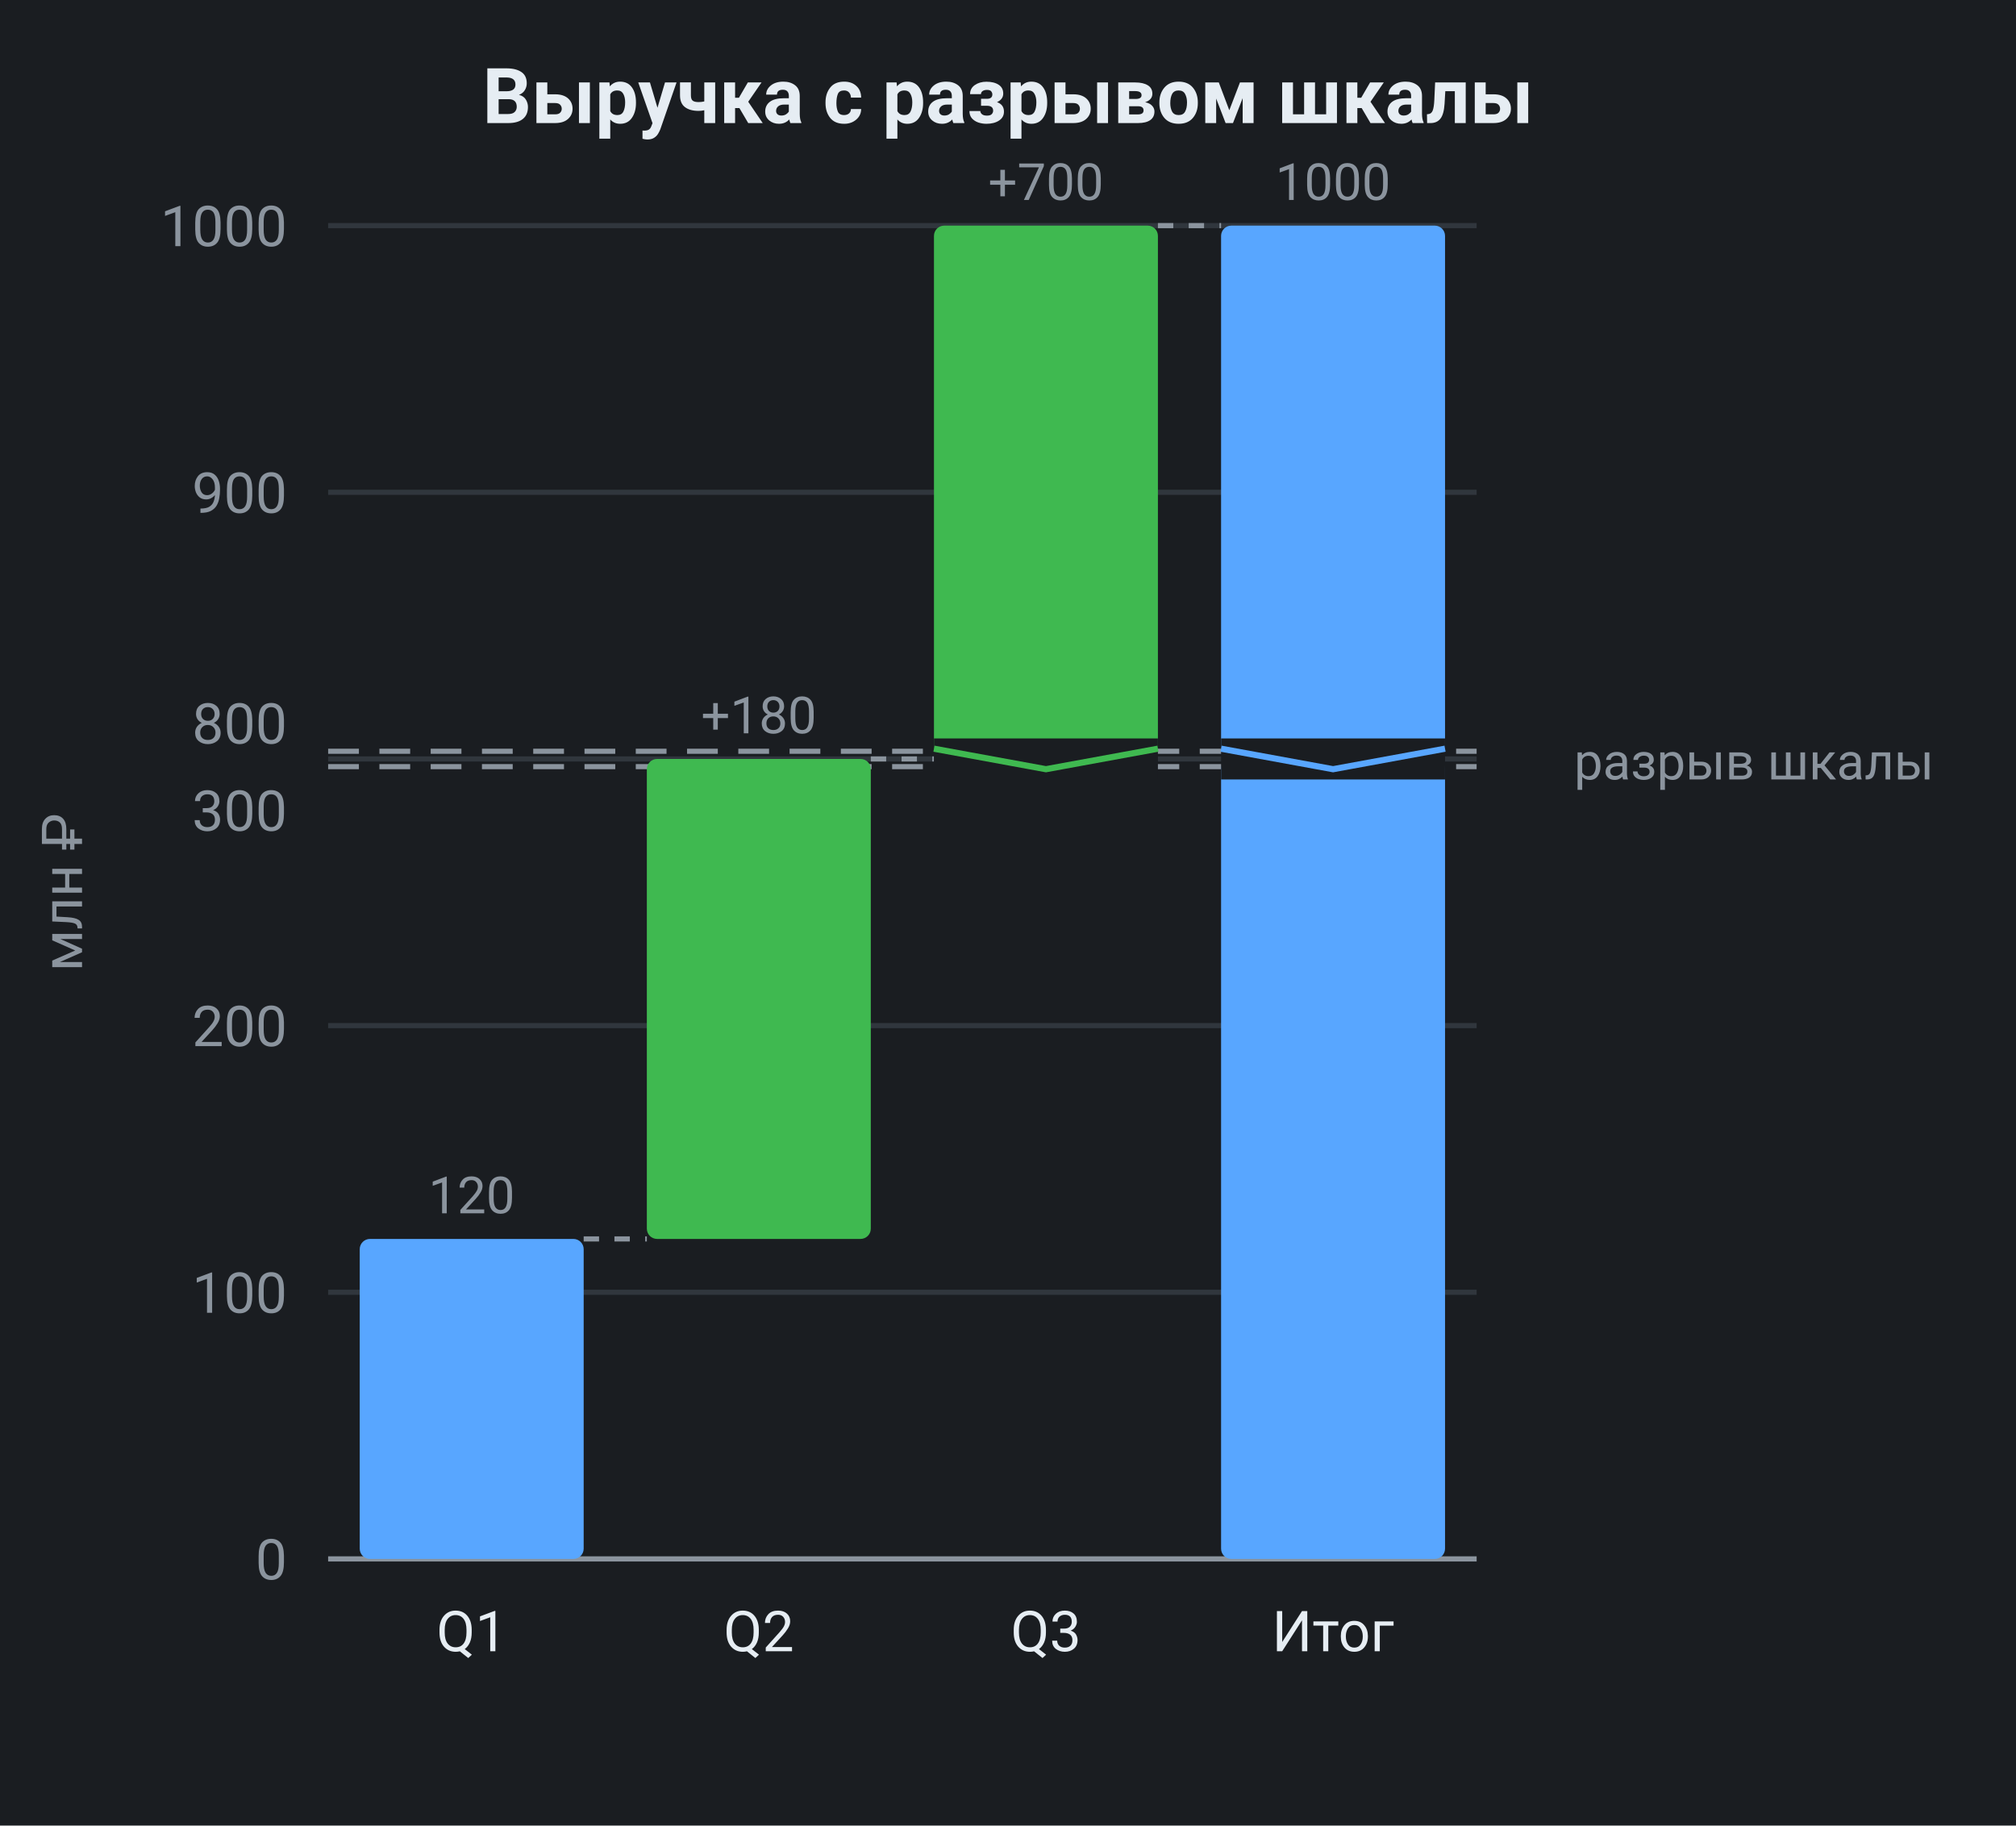
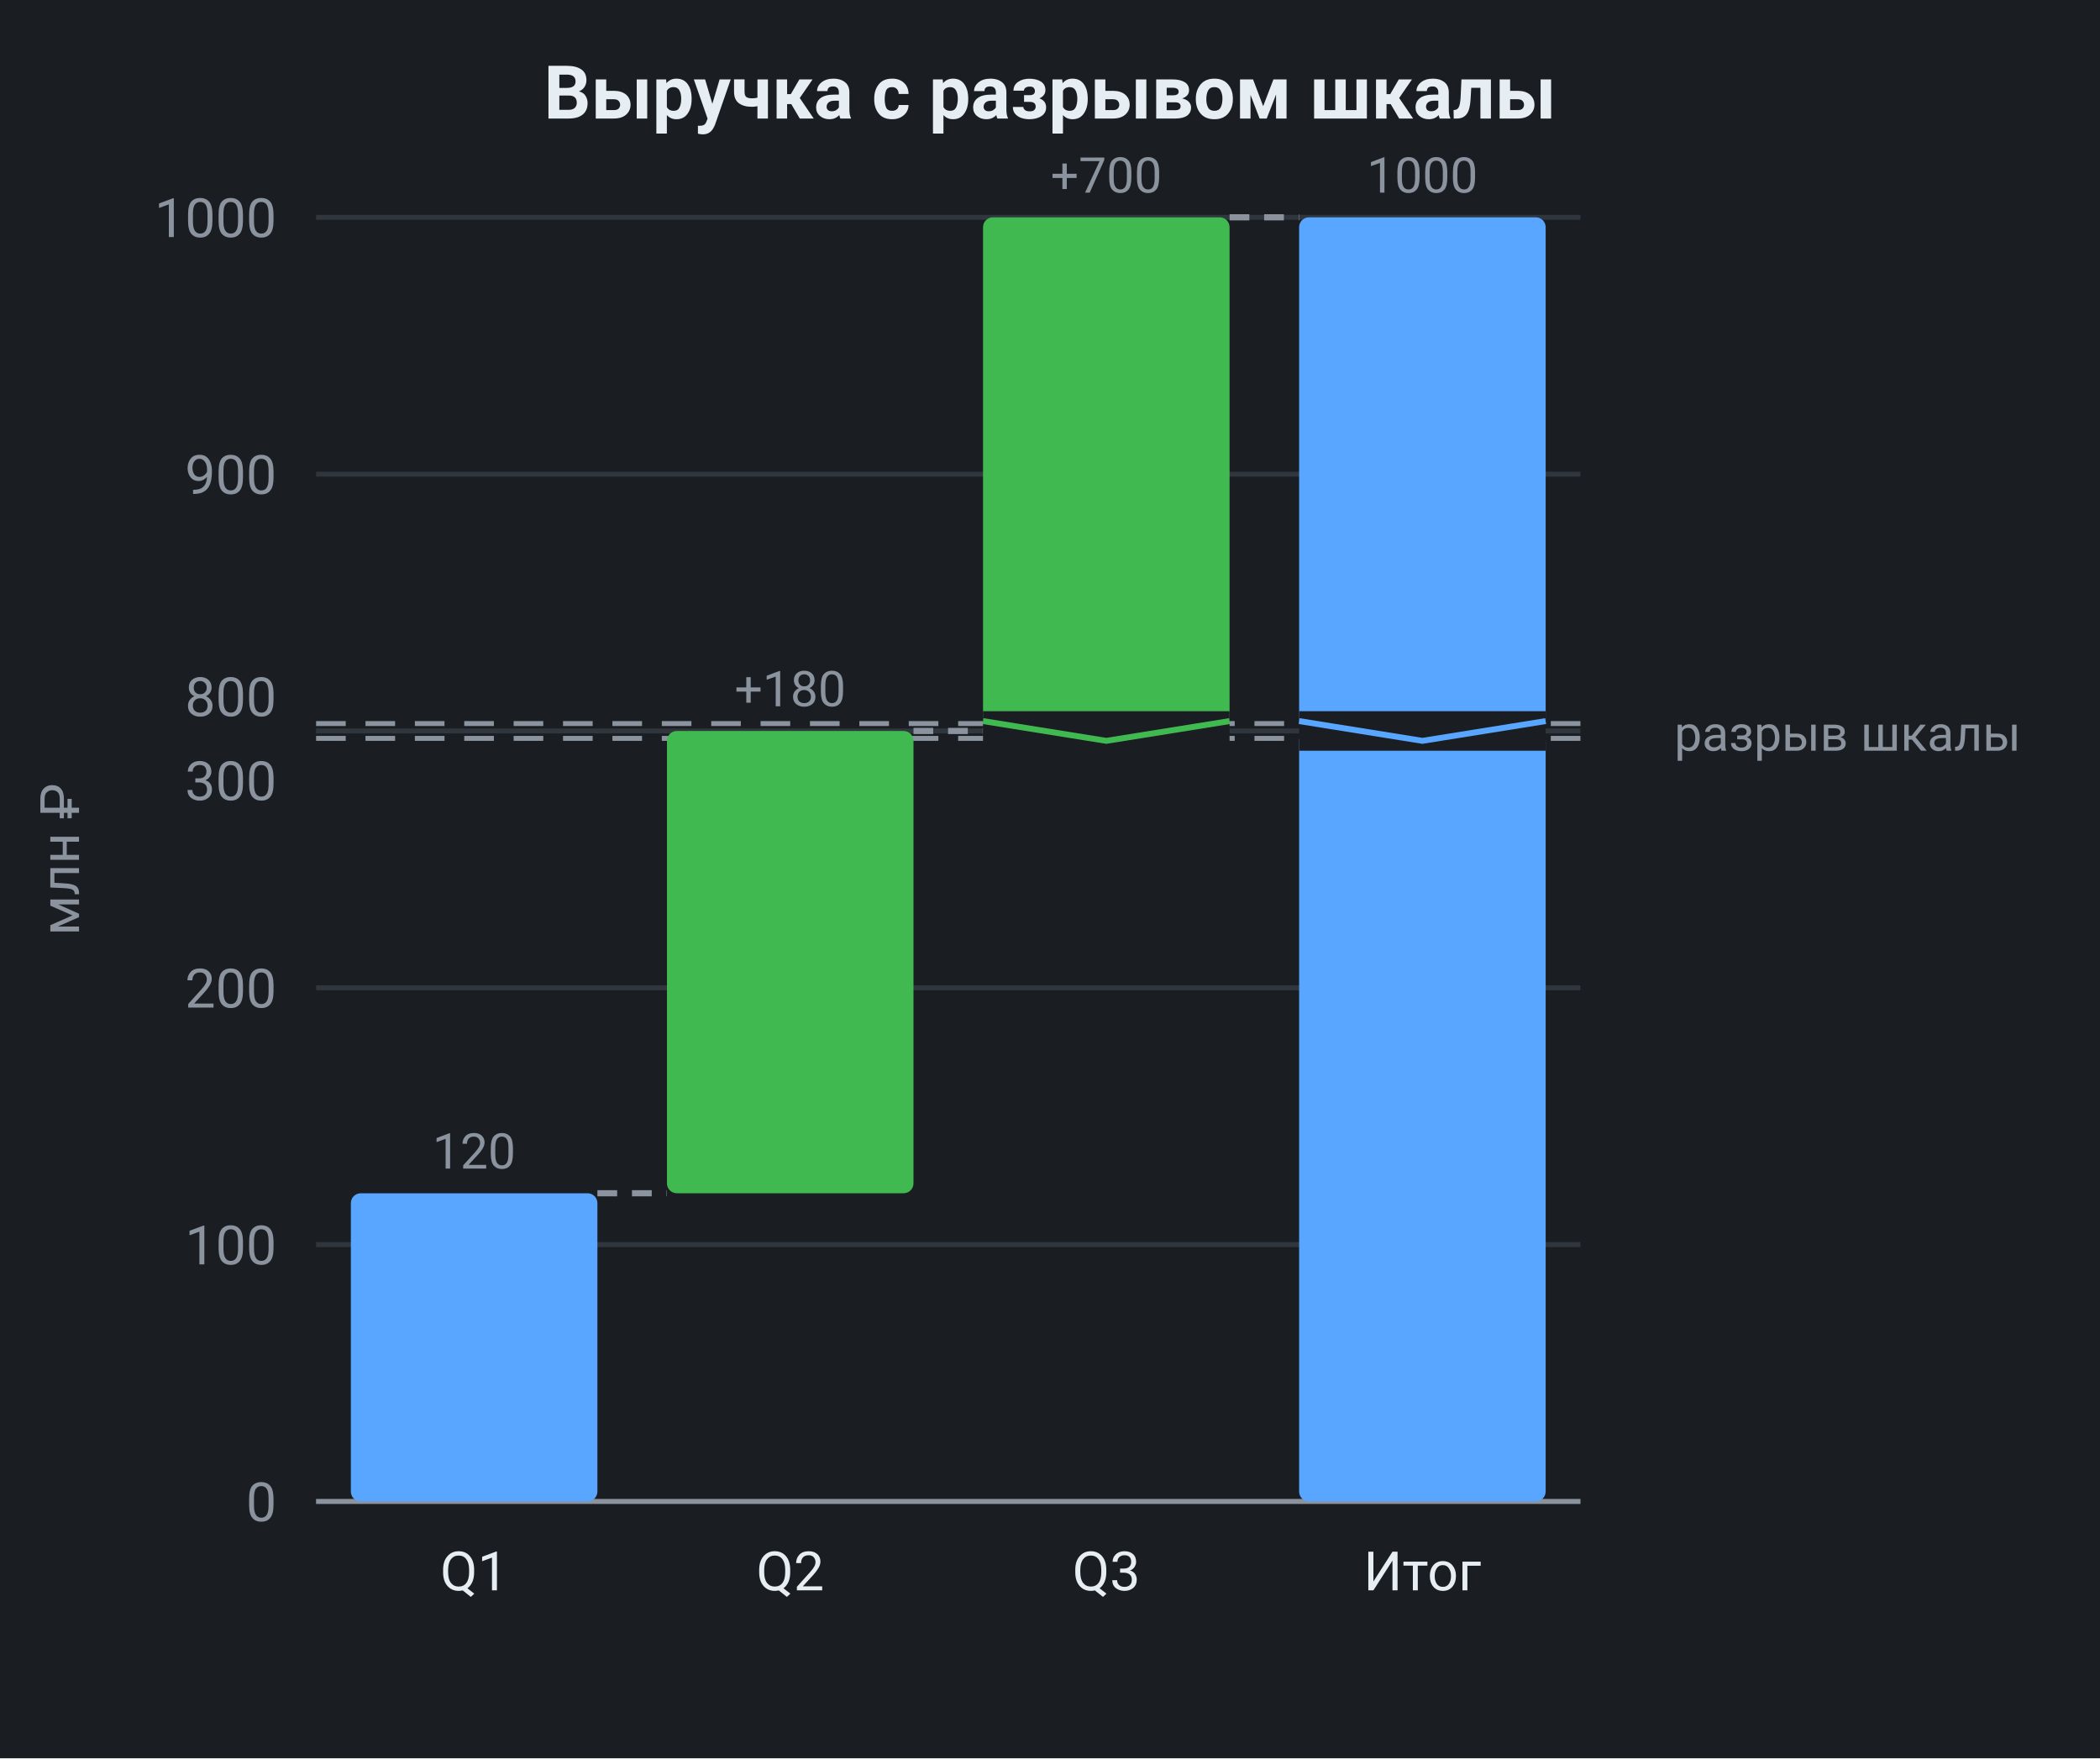
- <svg xmlns="http://www.w3.org/2000/svg" viewBox="0 0 393.2 356" width="393.2" height="356" role="img" font-family="system-ui, -apple-system, &quot;Segoe UI&quot;, Roboto, sans-serif">
-   <rect x="0" y="0" width="393.2" height="356" fill="#1a1d21" />
-   <text x="196.6" y="24" fill="#e6edf3" font-size="15" text-anchor="middle" font-weight="600">Выручка с разрывом шкалы</text>
-   <line x1="64" y1="304" x2="288" y2="304" stroke="#30363d" stroke-width="1" />
+ <svg xmlns="http://www.w3.org/2000/svg" viewBox="0 0 425.2 356" width="425.2" height="356" role="img" font-family="system-ui, -apple-system, &quot;Segoe UI&quot;, Roboto, sans-serif">
+   <rect x="0" y="0" width="425.2" height="356" fill="#1a1d21" />
+   <text x="212.6" y="24" fill="#e6edf3" font-size="15" text-anchor="middle" font-weight="600">Выручка с разрывом шкалы</text>
+   <line x1="64" y1="304" x2="320" y2="304" stroke="#30363d" stroke-width="1" />
  <text x="56" y="308" fill="#8b949e" font-size="11" text-anchor="end">0</text>
-   <line x1="64" y1="252" x2="288" y2="252" stroke="#30363d" stroke-width="1" />
+   <line x1="64" y1="252" x2="320" y2="252" stroke="#30363d" stroke-width="1" />
  <text x="56" y="256" fill="#8b949e" font-size="11" text-anchor="end">100</text>
-   <line x1="64" y1="200" x2="288" y2="200" stroke="#30363d" stroke-width="1" />
+   <line x1="64" y1="200" x2="320" y2="200" stroke="#30363d" stroke-width="1" />
  <text x="56" y="204" fill="#8b949e" font-size="11" text-anchor="end">200</text>
-   <line x1="64" y1="148" x2="288" y2="148" stroke="#30363d" stroke-width="1" />
+   <line x1="64" y1="148" x2="320" y2="148" stroke="#30363d" stroke-width="1" />
  <text x="56" y="152" fill="#8b949e" font-size="11" text-anchor="end">300</text>
-   <line x1="64" y1="96" x2="288" y2="96" stroke="#30363d" stroke-width="1" />
+   <line x1="64" y1="96" x2="320" y2="96" stroke="#30363d" stroke-width="1" />
  <text x="56" y="100" fill="#8b949e" font-size="11" text-anchor="end">900</text>
-   <line x1="64" y1="44" x2="288" y2="44" stroke="#30363d" stroke-width="1" />
+   <line x1="64" y1="44" x2="320" y2="44" stroke="#30363d" stroke-width="1" />
  <text x="56" y="48" fill="#8b949e" font-size="11" text-anchor="end">1000</text>
  <rect x="34.52" y="133" width="25.48" height="33" fill="#1a1d21" data-break-gap="1" />
  <text x="56" y="162" fill="#8b949e" font-size="11" text-anchor="end" data-break-edge="after">300</text>
  <text x="56" y="145" fill="#8b949e" font-size="11" text-anchor="end" data-break-edge="before">800</text>
  <text x="16" y="174" fill="#8b949e" font-size="11" text-anchor="middle" transform="rotate(-90 16 174)">млн ₽</text>
-   <line x1="64" y1="304" x2="288" y2="304" stroke="#8b949e" stroke-width="1" />
-   <line x1="64" y1="146.5" x2="288" y2="146.5" stroke="#8b949e" stroke-width="1" stroke-dasharray="6 4" />
-   <line x1="64" y1="149.5" x2="288" y2="149.5" stroke="#8b949e" stroke-width="1" stroke-dasharray="6 4" />
-   <rect x="305" y="140.5" width="66.2" height="15" fill="#1a1d21" data-break-gap="1" />
-   <text x="307" y="152" fill="#8b949e" font-size="10" text-anchor="start" data-break-label="1">разрыв шкалы</text>
-   <line x1="113.84" y1="241.6" x2="126.16" y2="241.6" stroke="#8b949e" stroke-width="1" stroke-dasharray="3 3" data-connector="1" />
-   <line x1="169.84" y1="148" x2="182.16" y2="148" stroke="#8b949e" stroke-width="1" stroke-dasharray="3 3" data-connector="1" />
-   <line x1="225.84" y1="44" x2="238.16" y2="44" stroke="#8b949e" stroke-width="1" stroke-dasharray="3 3" data-connector="1" />
-   <rect x="70.16" y="241.6" width="43.68" height="62.4" fill="#58a6ff" rx="2" data-bar="0-0" />
-   <text x="92" y="236.6" fill="#8b949e" font-size="10" text-anchor="middle">120</text>
-   <text x="92" y="322" fill="#e6edf3" font-size="11" text-anchor="middle">Q1</text>
-   <rect x="126.16" y="148" width="43.68" height="93.6" fill="#3fb950" rx="2" data-bar="0-1" />
-   <text x="148" y="143" fill="#8b949e" font-size="10" text-anchor="middle">+180</text>
-   <text x="148" y="322" fill="#e6edf3" font-size="11" text-anchor="middle">Q2</text>
-   <rect x="182.16" y="44" width="43.68" height="104" fill="#3fb950" rx="2" data-bar="0-2" />
-   <rect x="182.16" y="144" width="43.68" height="8" fill="#1a1d21" data-break-gap="1" />
-   <path d="M182.16 146 L204 150 L225.84 146" fill="none" stroke="#3fb950" stroke-width="1.2" data-break-zigzag="1" />
-   <text x="204" y="39" fill="#8b949e" font-size="10" text-anchor="middle">+700</text>
-   <text x="204" y="322" fill="#e6edf3" font-size="11" text-anchor="middle">Q3</text>
-   <rect x="238.16" y="148" width="43.68" height="156" fill="#58a6ff" rx="2" data-bar="0-3" />
-   <rect x="238.16" y="44" width="43.68" height="104" fill="#58a6ff" rx="2" data-bar="0-3" />
-   <rect x="238.16" y="144" width="43.68" height="8" fill="#1a1d21" data-break-gap="1" />
-   <path d="M238.16 146 L260 150 L281.84 146" fill="none" stroke="#58a6ff" stroke-width="1.2" data-break-zigzag="1" />
-   <text x="260" y="39" fill="#8b949e" font-size="10" text-anchor="middle">1000</text>
-   <text x="260" y="322" fill="#e6edf3" font-size="11" text-anchor="middle">Итог</text>
+   <line x1="64" y1="304" x2="320" y2="304" stroke="#8b949e" stroke-width="1" />
+   <line x1="64" y1="146.5" x2="320" y2="146.5" stroke="#8b949e" stroke-width="1" stroke-dasharray="6 4" />
+   <line x1="64" y1="149.5" x2="320" y2="149.5" stroke="#8b949e" stroke-width="1" stroke-dasharray="6 4" />
+   <rect x="337" y="140.5" width="66.2" height="15" fill="#1a1d21" data-break-gap="1" />
+   <text x="339" y="152" fill="#8b949e" font-size="10" text-anchor="start" data-break-label="1">разрыв шкалы</text>
+   <line x1="120.96" y1="241.6" x2="135.04" y2="241.6" stroke="#8b949e" stroke-width="1.25" stroke-dasharray="4 3" data-connector="1" />
+   <line x1="184.96" y1="148" x2="199.04" y2="148" stroke="#8b949e" stroke-width="1.25" stroke-dasharray="4 3" data-connector="1" />
+   <line x1="248.96" y1="44" x2="263.04" y2="44" stroke="#8b949e" stroke-width="1.25" stroke-dasharray="4 3" data-connector="1" />
+   <rect x="71.04" y="241.6" width="49.92" height="62.4" fill="#58a6ff" rx="2" data-bar="0-0" />
+   <text x="96" y="236.6" fill="#8b949e" font-size="10" text-anchor="middle">120</text>
+   <text x="96" y="322" fill="#e6edf3" font-size="11" text-anchor="middle">Q1</text>
+   <rect x="135.04" y="148" width="49.92" height="93.6" fill="#3fb950" rx="2" data-bar="0-1" />
+   <text x="160" y="143" fill="#8b949e" font-size="10" text-anchor="middle">+180</text>
+   <text x="160" y="322" fill="#e6edf3" font-size="11" text-anchor="middle">Q2</text>
+   <rect x="199.04" y="44" width="49.92" height="104" fill="#3fb950" rx="2" data-bar="0-2" />
+   <rect x="199.04" y="144" width="49.92" height="8" fill="#1a1d21" data-break-gap="1" />
+   <path d="M199.04 146 L224 150 L248.96 146" fill="none" stroke="#3fb950" stroke-width="1.2" data-break-zigzag="1" />
+   <text x="224" y="39" fill="#8b949e" font-size="10" text-anchor="middle">+700</text>
+   <text x="224" y="322" fill="#e6edf3" font-size="11" text-anchor="middle">Q3</text>
+   <rect x="263.04" y="148" width="49.92" height="156" fill="#58a6ff" rx="2" data-bar="0-3" />
+   <rect x="263.04" y="44" width="49.92" height="104" fill="#58a6ff" rx="2" data-bar="0-3" />
+   <rect x="263.04" y="144" width="49.92" height="8" fill="#1a1d21" data-break-gap="1" />
+   <path d="M263.04 146 L288 150 L312.96 146" fill="none" stroke="#58a6ff" stroke-width="1.2" data-break-zigzag="1" />
+   <text x="288" y="39" fill="#8b949e" font-size="10" text-anchor="middle">1000</text>
+   <text x="288" y="322" fill="#e6edf3" font-size="11" text-anchor="middle">Итог</text>
</svg>
